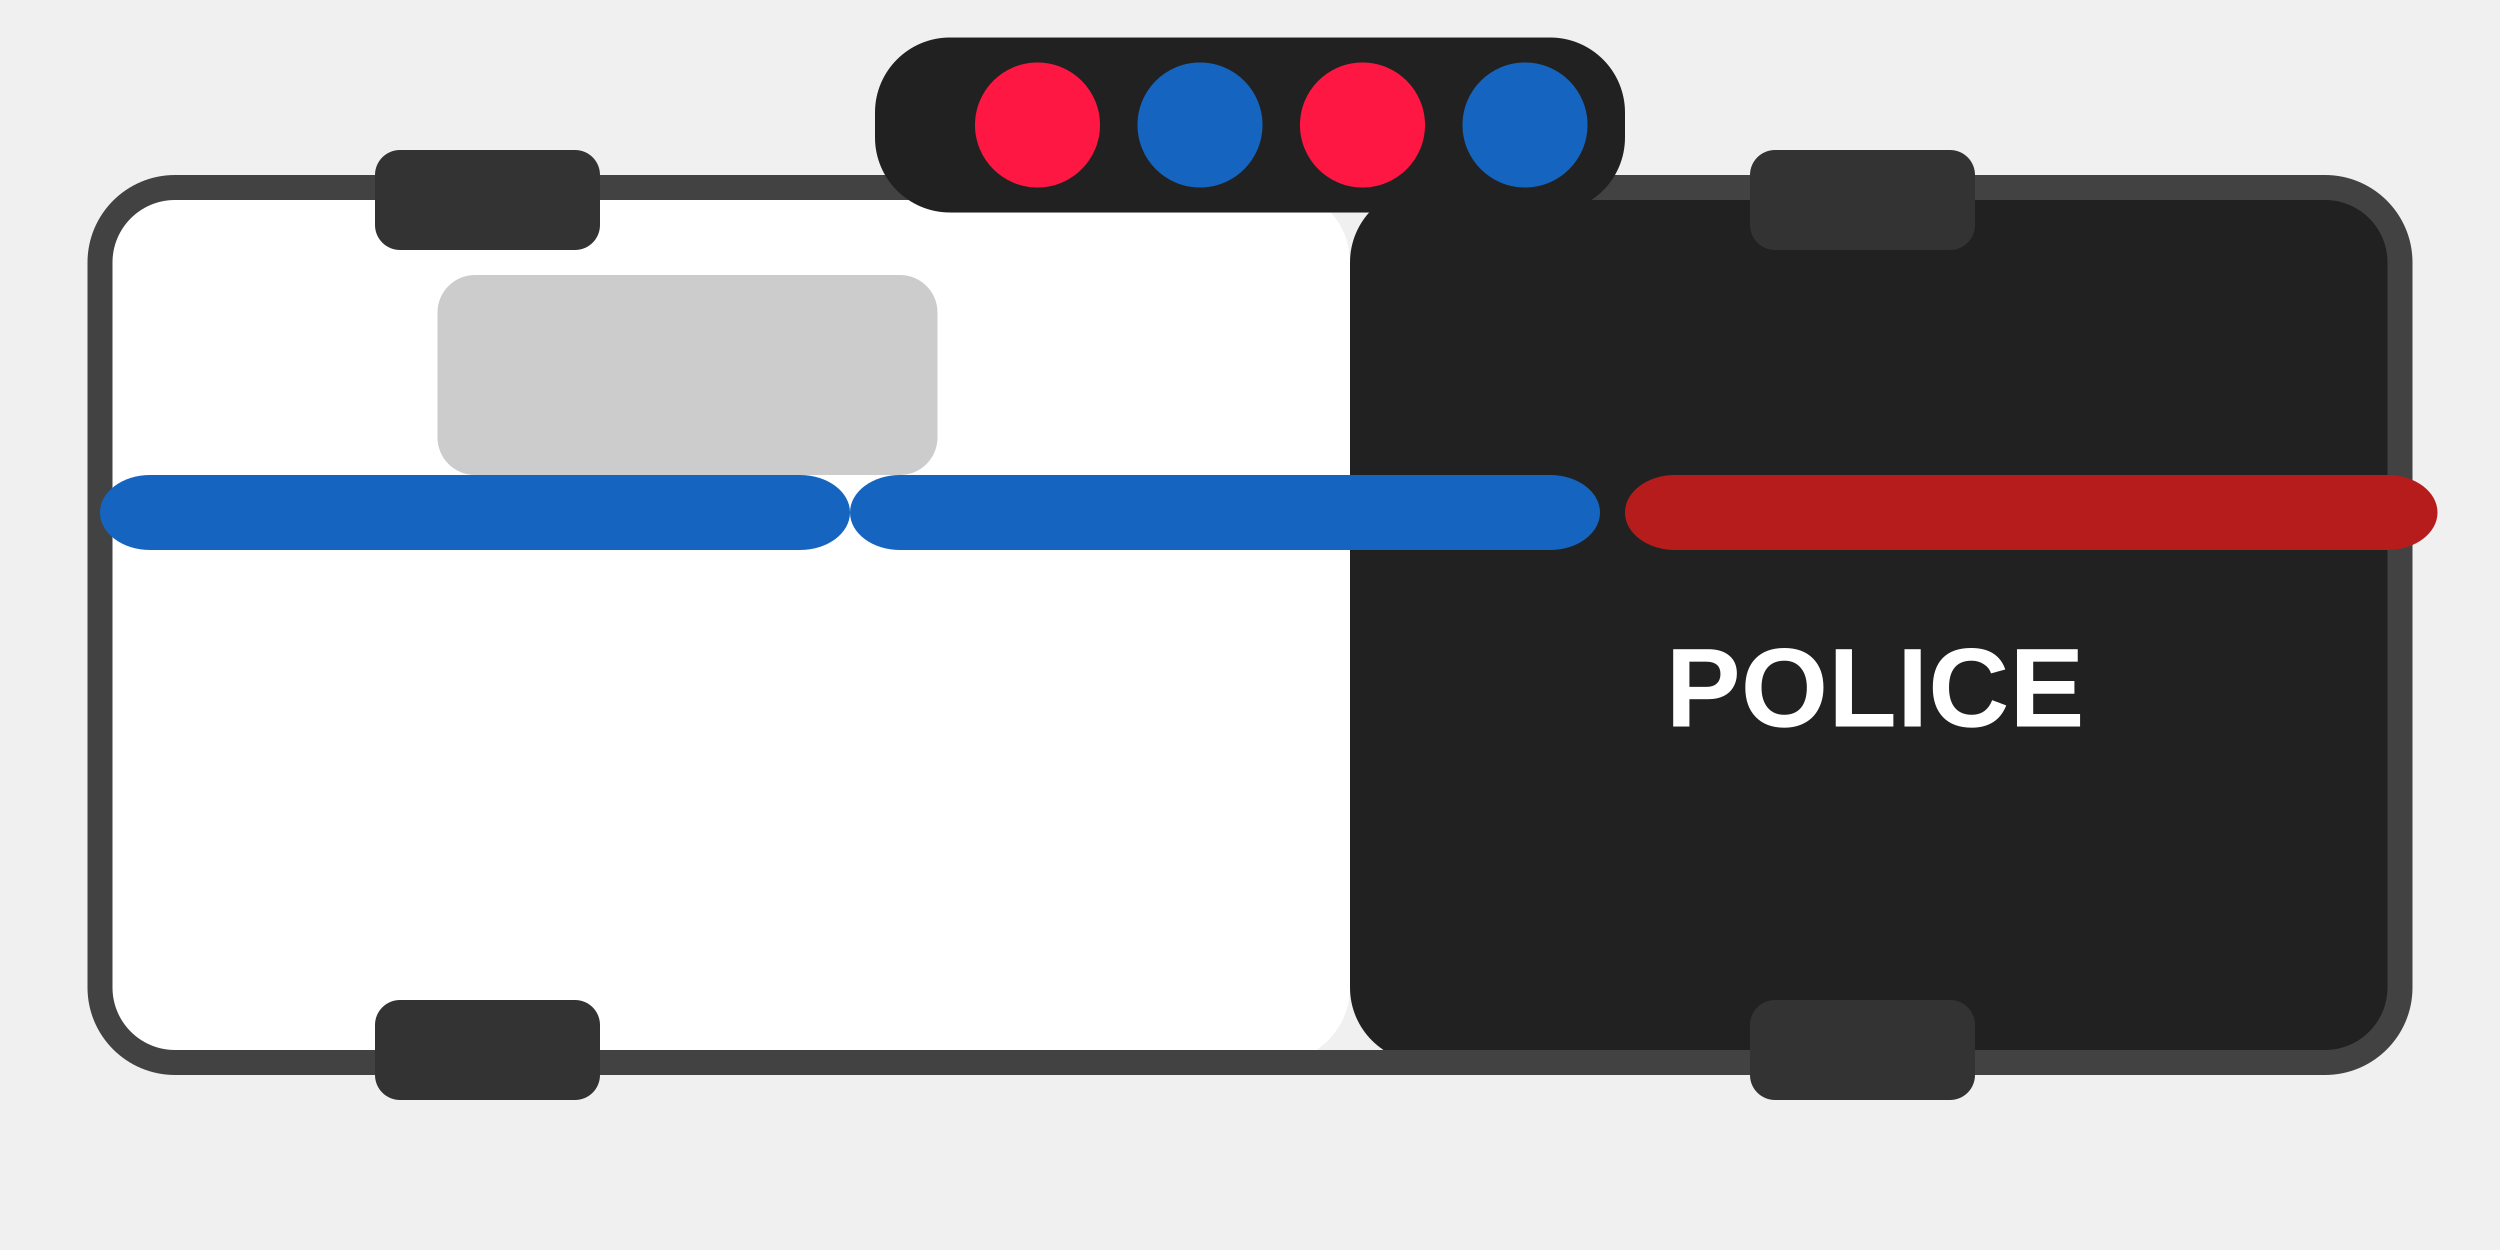
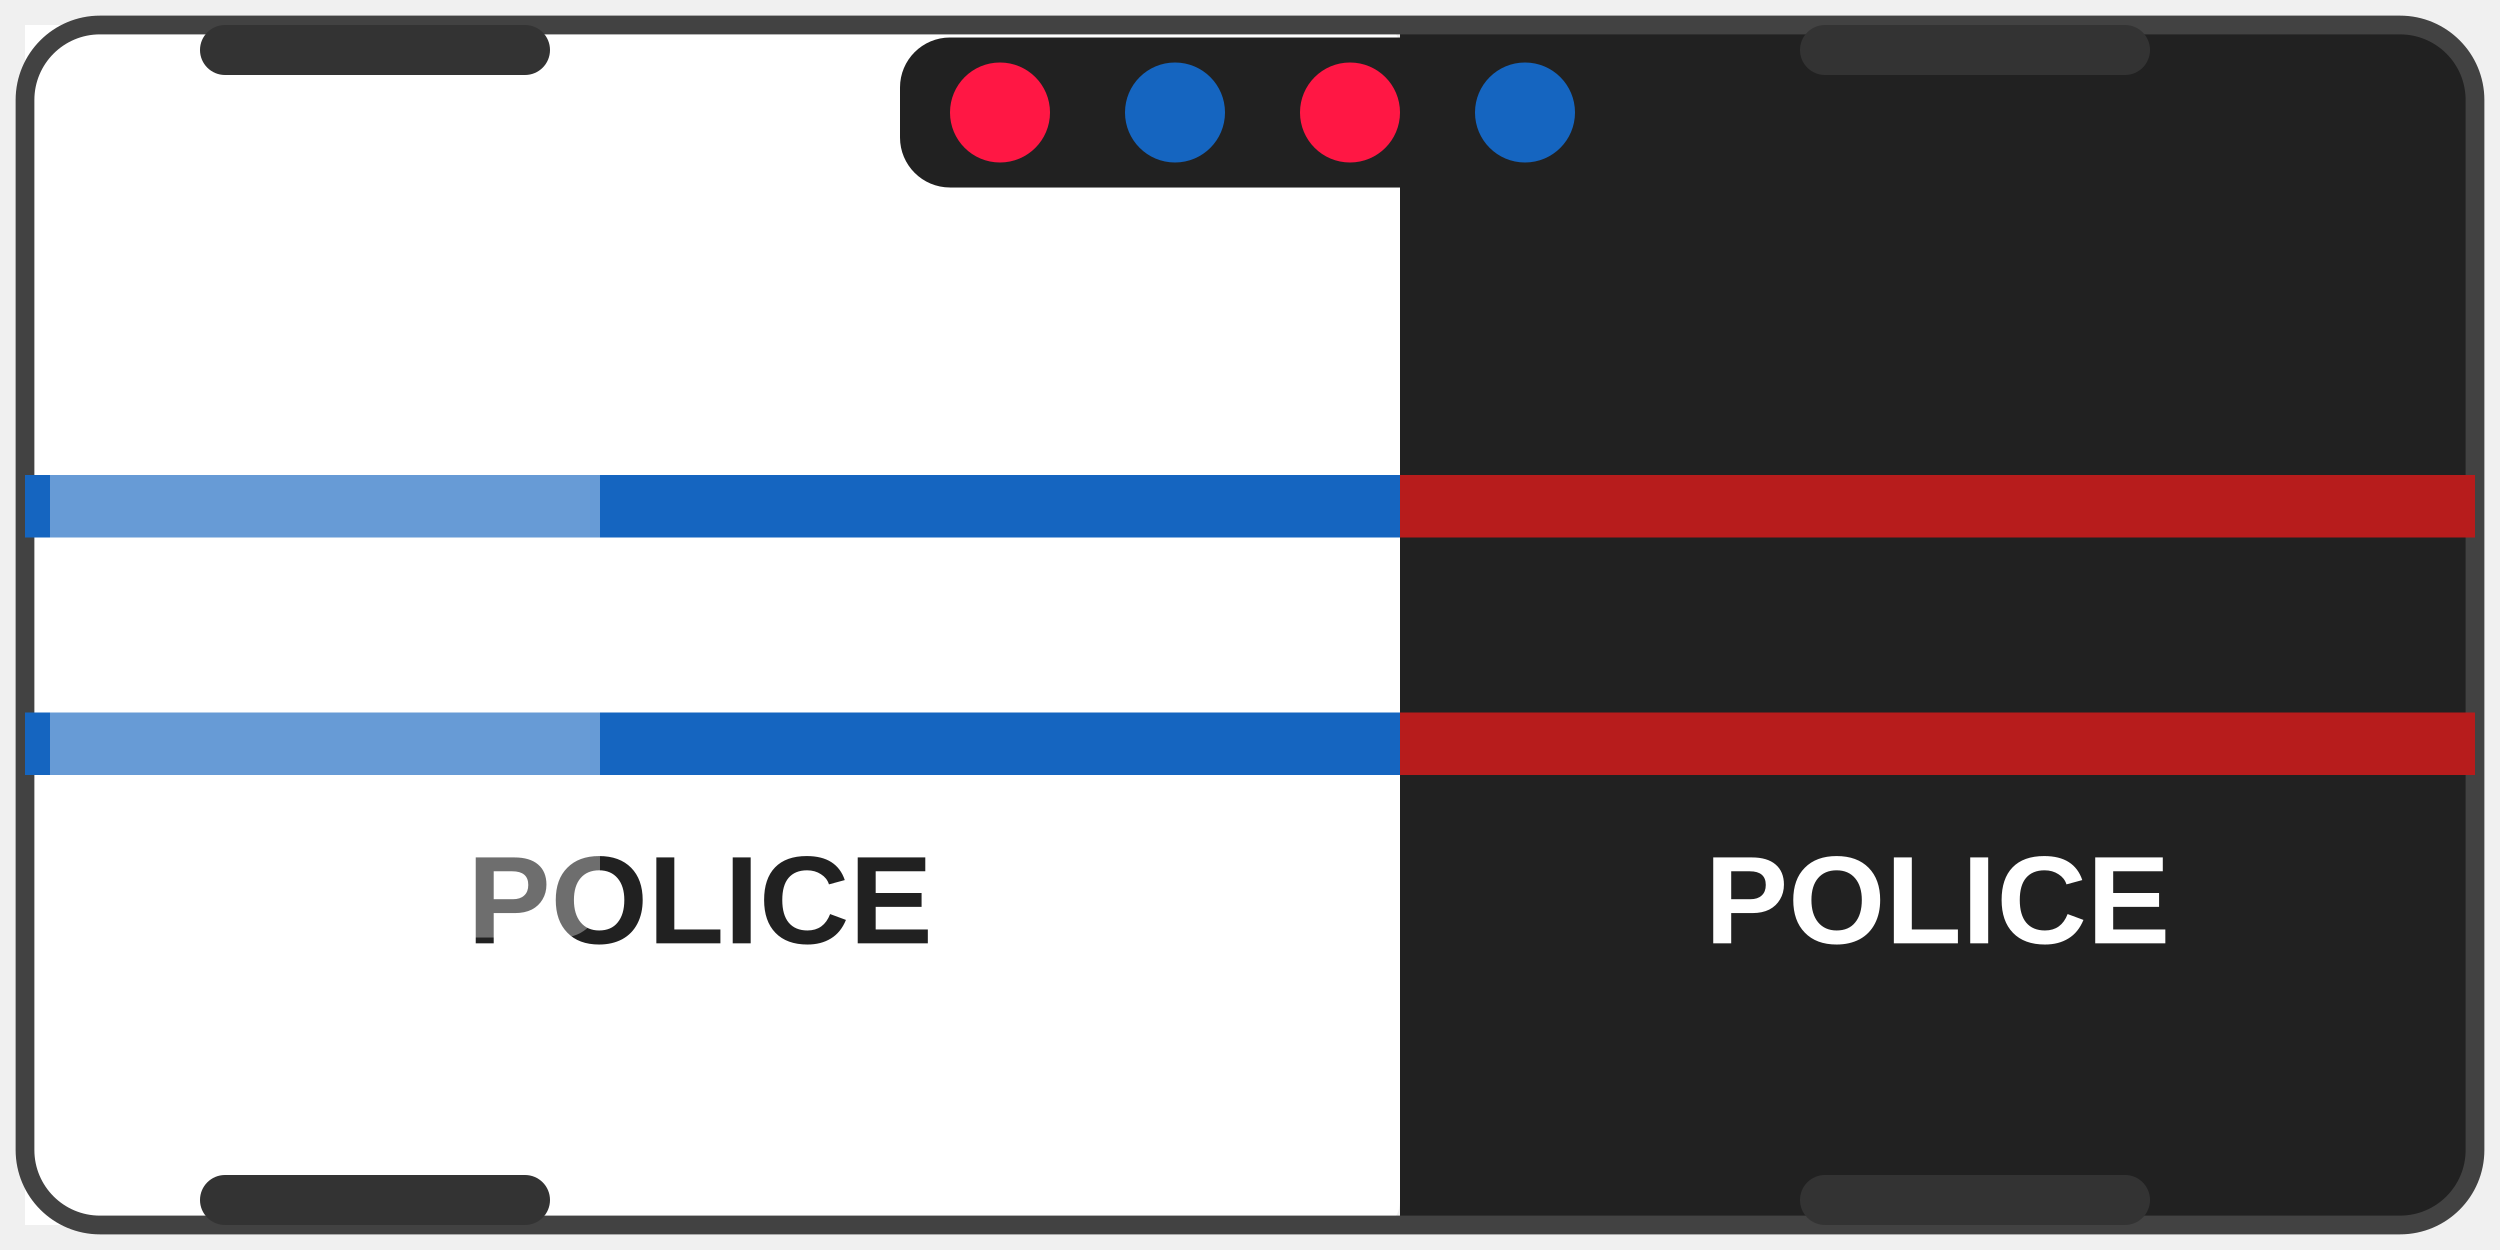
<svg xmlns="http://www.w3.org/2000/svg" viewBox="0 0 200 100">
-   <rect x="8" y="15" width="100" height="70" rx="6" fill="#FFFFFF" />
-   <rect x="108" y="15" width="84" height="70" rx="6" fill="#212121" />
-   <rect x="8" y="15" width="184" height="70" rx="6" fill="none" stroke="#424242" stroke-width="2" />
-   <rect x="8" y="38" width="60" height="6" rx="4" fill="#1565C0" />
-   <rect x="68" y="38" width="60" height="6" rx="4" fill="#1565C0" />
-   <rect x="130" y="38" width="65" height="6" rx="4" fill="#B71C1C" />
-   <rect x="70" y="3" width="60" height="14" rx="6" fill="#212121" />
-   <circle cx="83" cy="10" r="5" fill="#FF1744" />
-   <circle cx="96" cy="10" r="5" fill="#1565C0" />
-   <circle cx="109" cy="10" r="5" fill="#FF1744" />
-   <circle cx="122" cy="10" r="5" fill="#1565C0" />
-   <text x="65" y="55" font-size="9" fill="#FFFFFF" font-weight="bold" text-anchor="middle" dominant-baseline="central" font-family="Arial,sans-serif">POLICE</text>
-   <text x="150" y="55" font-size="9" fill="#FFFFFF" font-weight="bold" text-anchor="middle" dominant-baseline="central" font-family="Arial,sans-serif">POLICE</text>
-   <rect x="35" y="22" width="40" height="16" rx="3" fill="rgba(0,0,0,0.2)" />
-   <rect x="30" y="12" width="18" height="8" rx="2" fill="#333" />
-   <rect x="30" y="80" width="18" height="8" rx="2" fill="#333" />
-   <rect x="140" y="12" width="18" height="8" rx="2" fill="#333" />
-   <rect x="140" y="80" width="18" height="8" rx="2" fill="#333" />
+   <path d="M 2,2 L 110,2 Q 112,2 112,4 L 112,96 Q 112,98 110,98 L 2,98 Q 2,98 2,96 L 2,4 Z" fill="#FFFFFF" />
+   <path d="M 112,2 L 192,2 Q 198,2 198,8 L 198,92 Q 198,98 192,98 L 112,98 Z" fill="#212121" />
+   <rect x="2" y="2" width="196" height="96" rx="6" fill="none" stroke="#424242" stroke-width="1.5" />
+   <rect x="2" y="38" width="110" height="5" fill="#1565C0" />
+   <rect x="112" y="38" width="86" height="5" fill="#B71C1C" />
+   <rect x="2" y="57" width="110" height="5" fill="#1565C0" />
+   <rect x="112" y="57" width="86" height="5" fill="#B71C1C" />
+   <rect x="72" y="3" width="60" height="12" rx="4" fill="#212121" />
+   <circle cx="80" cy="9" r="4" fill="#FF1744" />
+   <circle cx="94" cy="9" r="4" fill="#1565C0" />
+   <circle cx="108" cy="9" r="4" fill="#FF1744" />
+   <circle cx="122" cy="9" r="4" fill="#1565C0" />
+   <text x="56" y="72" font-size="10" fill="#212121" font-weight="bold" text-anchor="middle" dominant-baseline="central" font-family="Arial,sans-serif">POLICE</text>
+   <text x="155" y="72" font-size="10" fill="#FFFFFF" font-weight="bold" text-anchor="middle" dominant-baseline="central" font-family="Arial,sans-serif">POLICE</text>
+   <rect x="4" y="25.0" width="44.0" height="50.0" rx="3" fill="rgba(255,255,255,0.35)" />
+   <rect x="16.0" y="2" width="28" height="4" rx="2" fill="#333" />
+   <rect x="16.0" y="94" width="28" height="4" rx="2" fill="#333" />
+   <rect x="144.0" y="2" width="28" height="4" rx="2" fill="#333" />
+   <rect x="144.0" y="94" width="28" height="4" rx="2" fill="#333" />
</svg>
